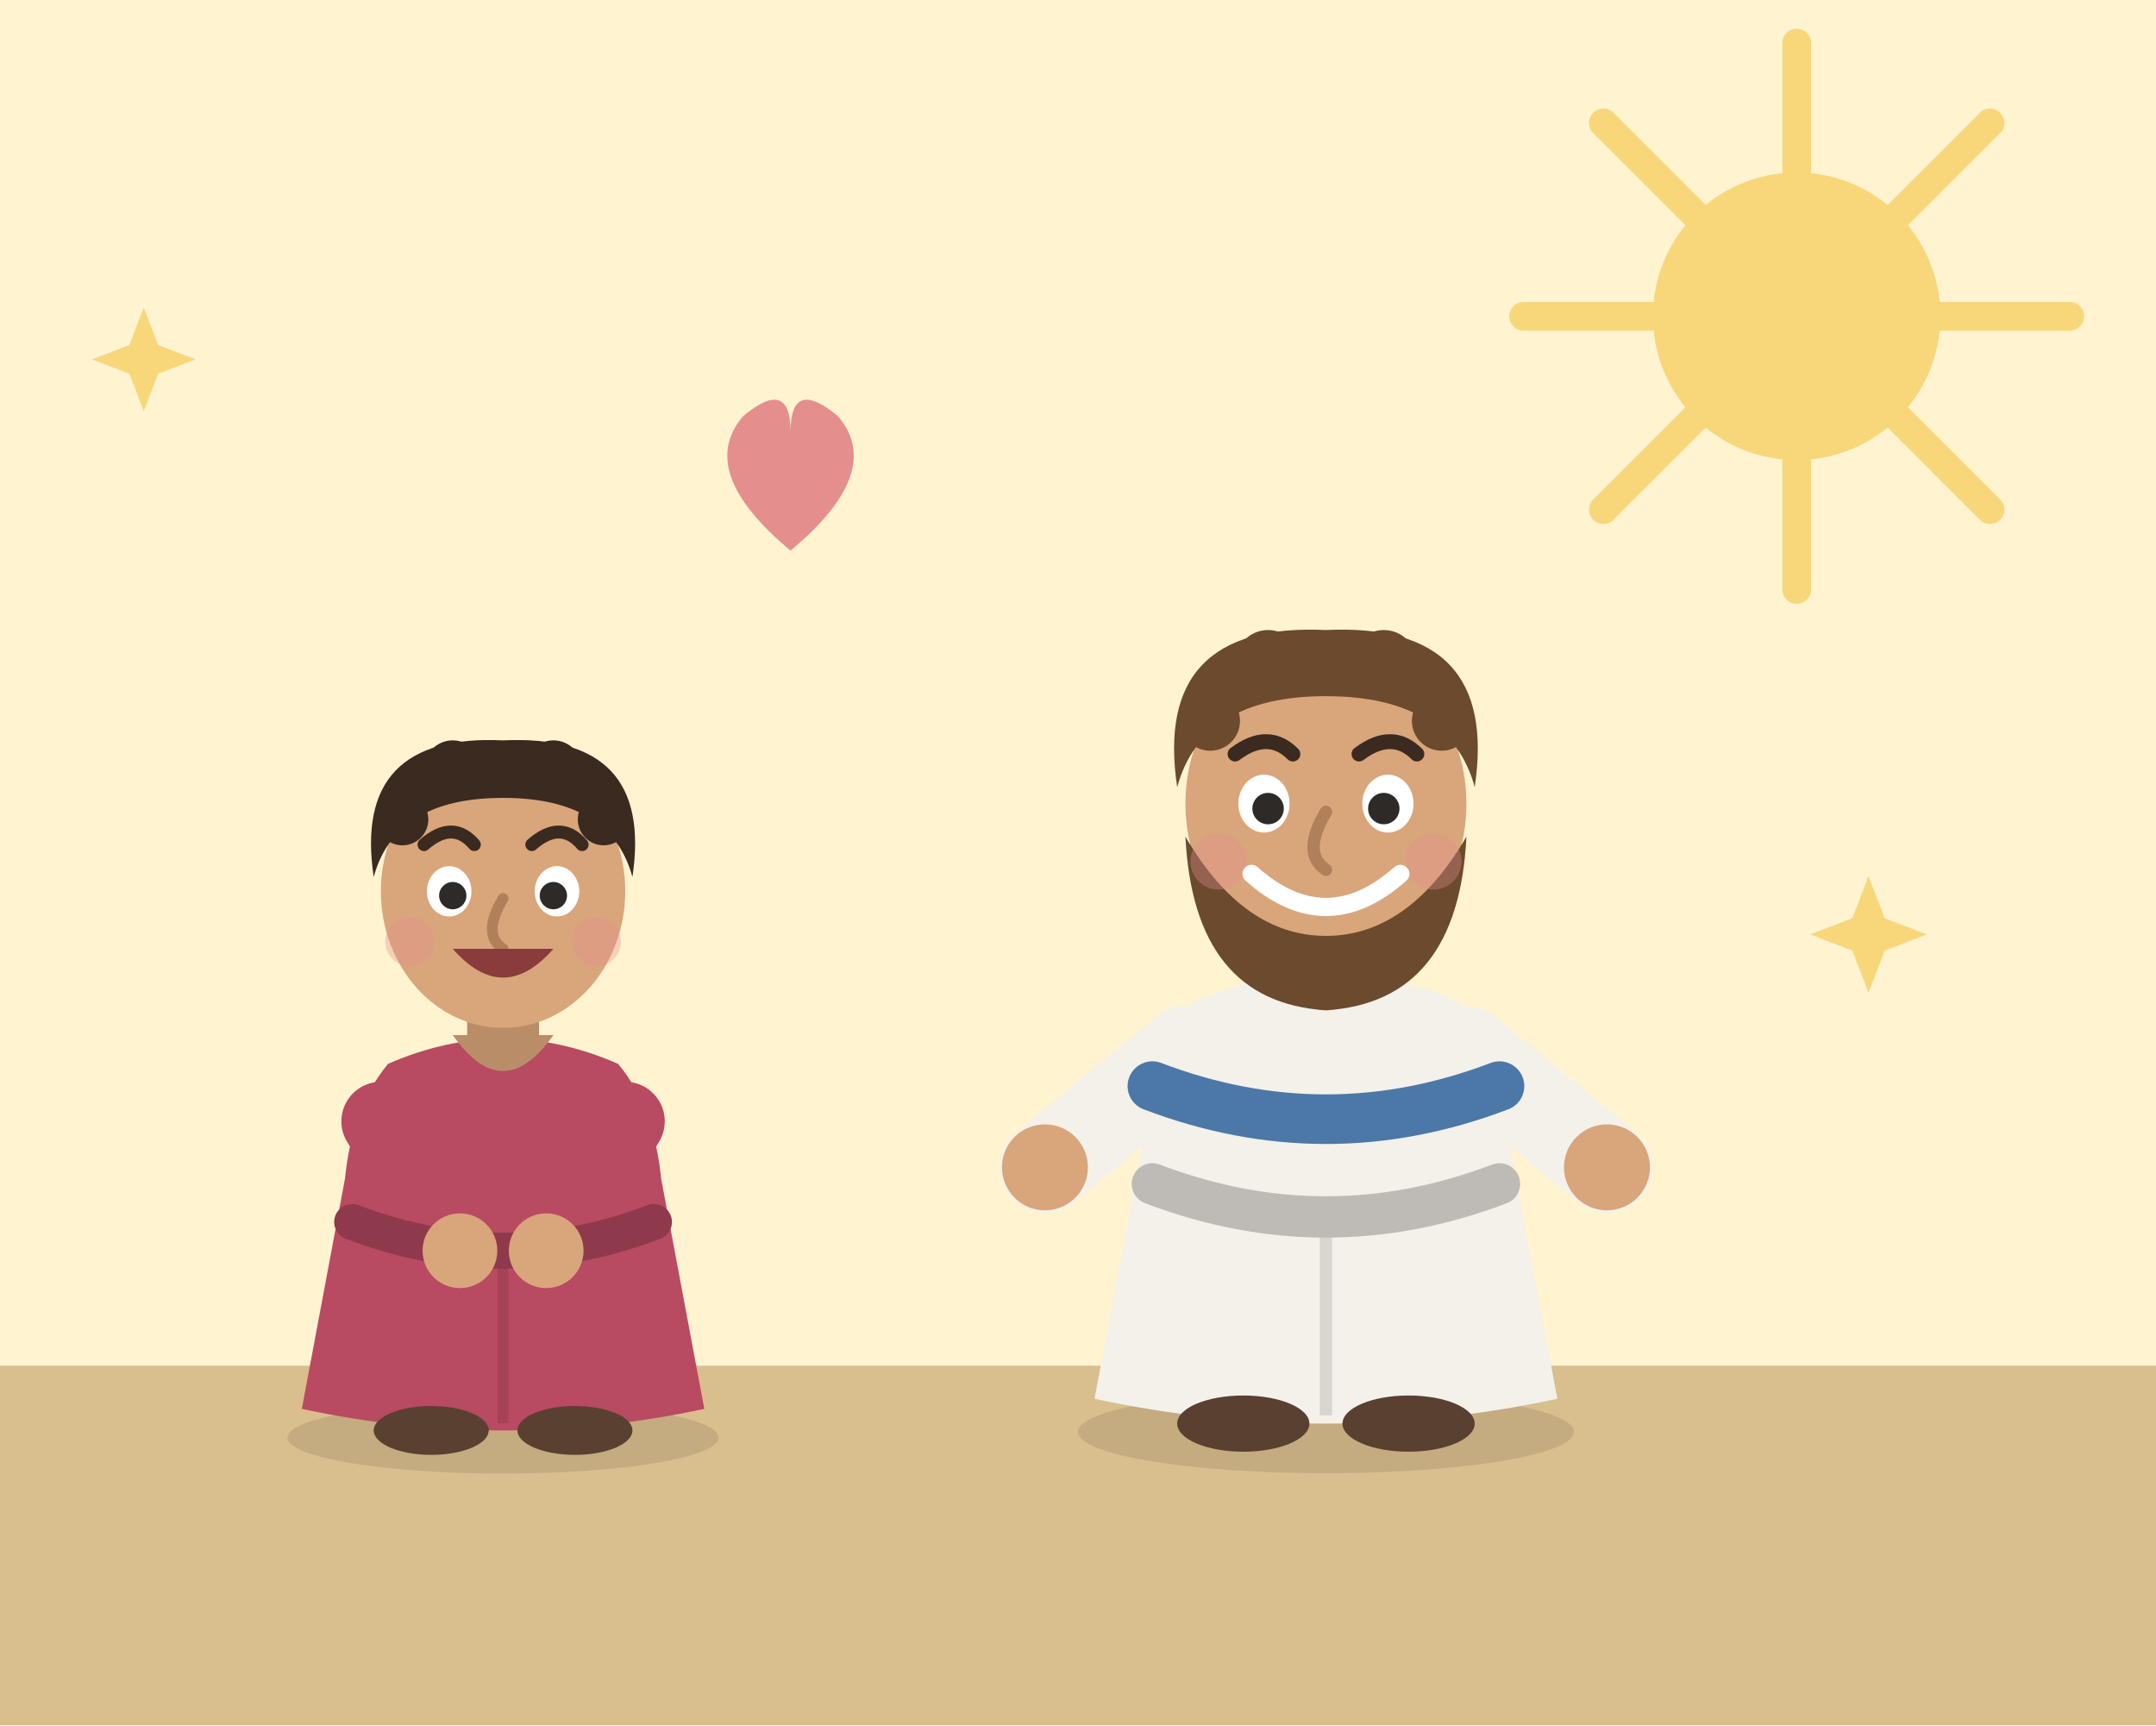
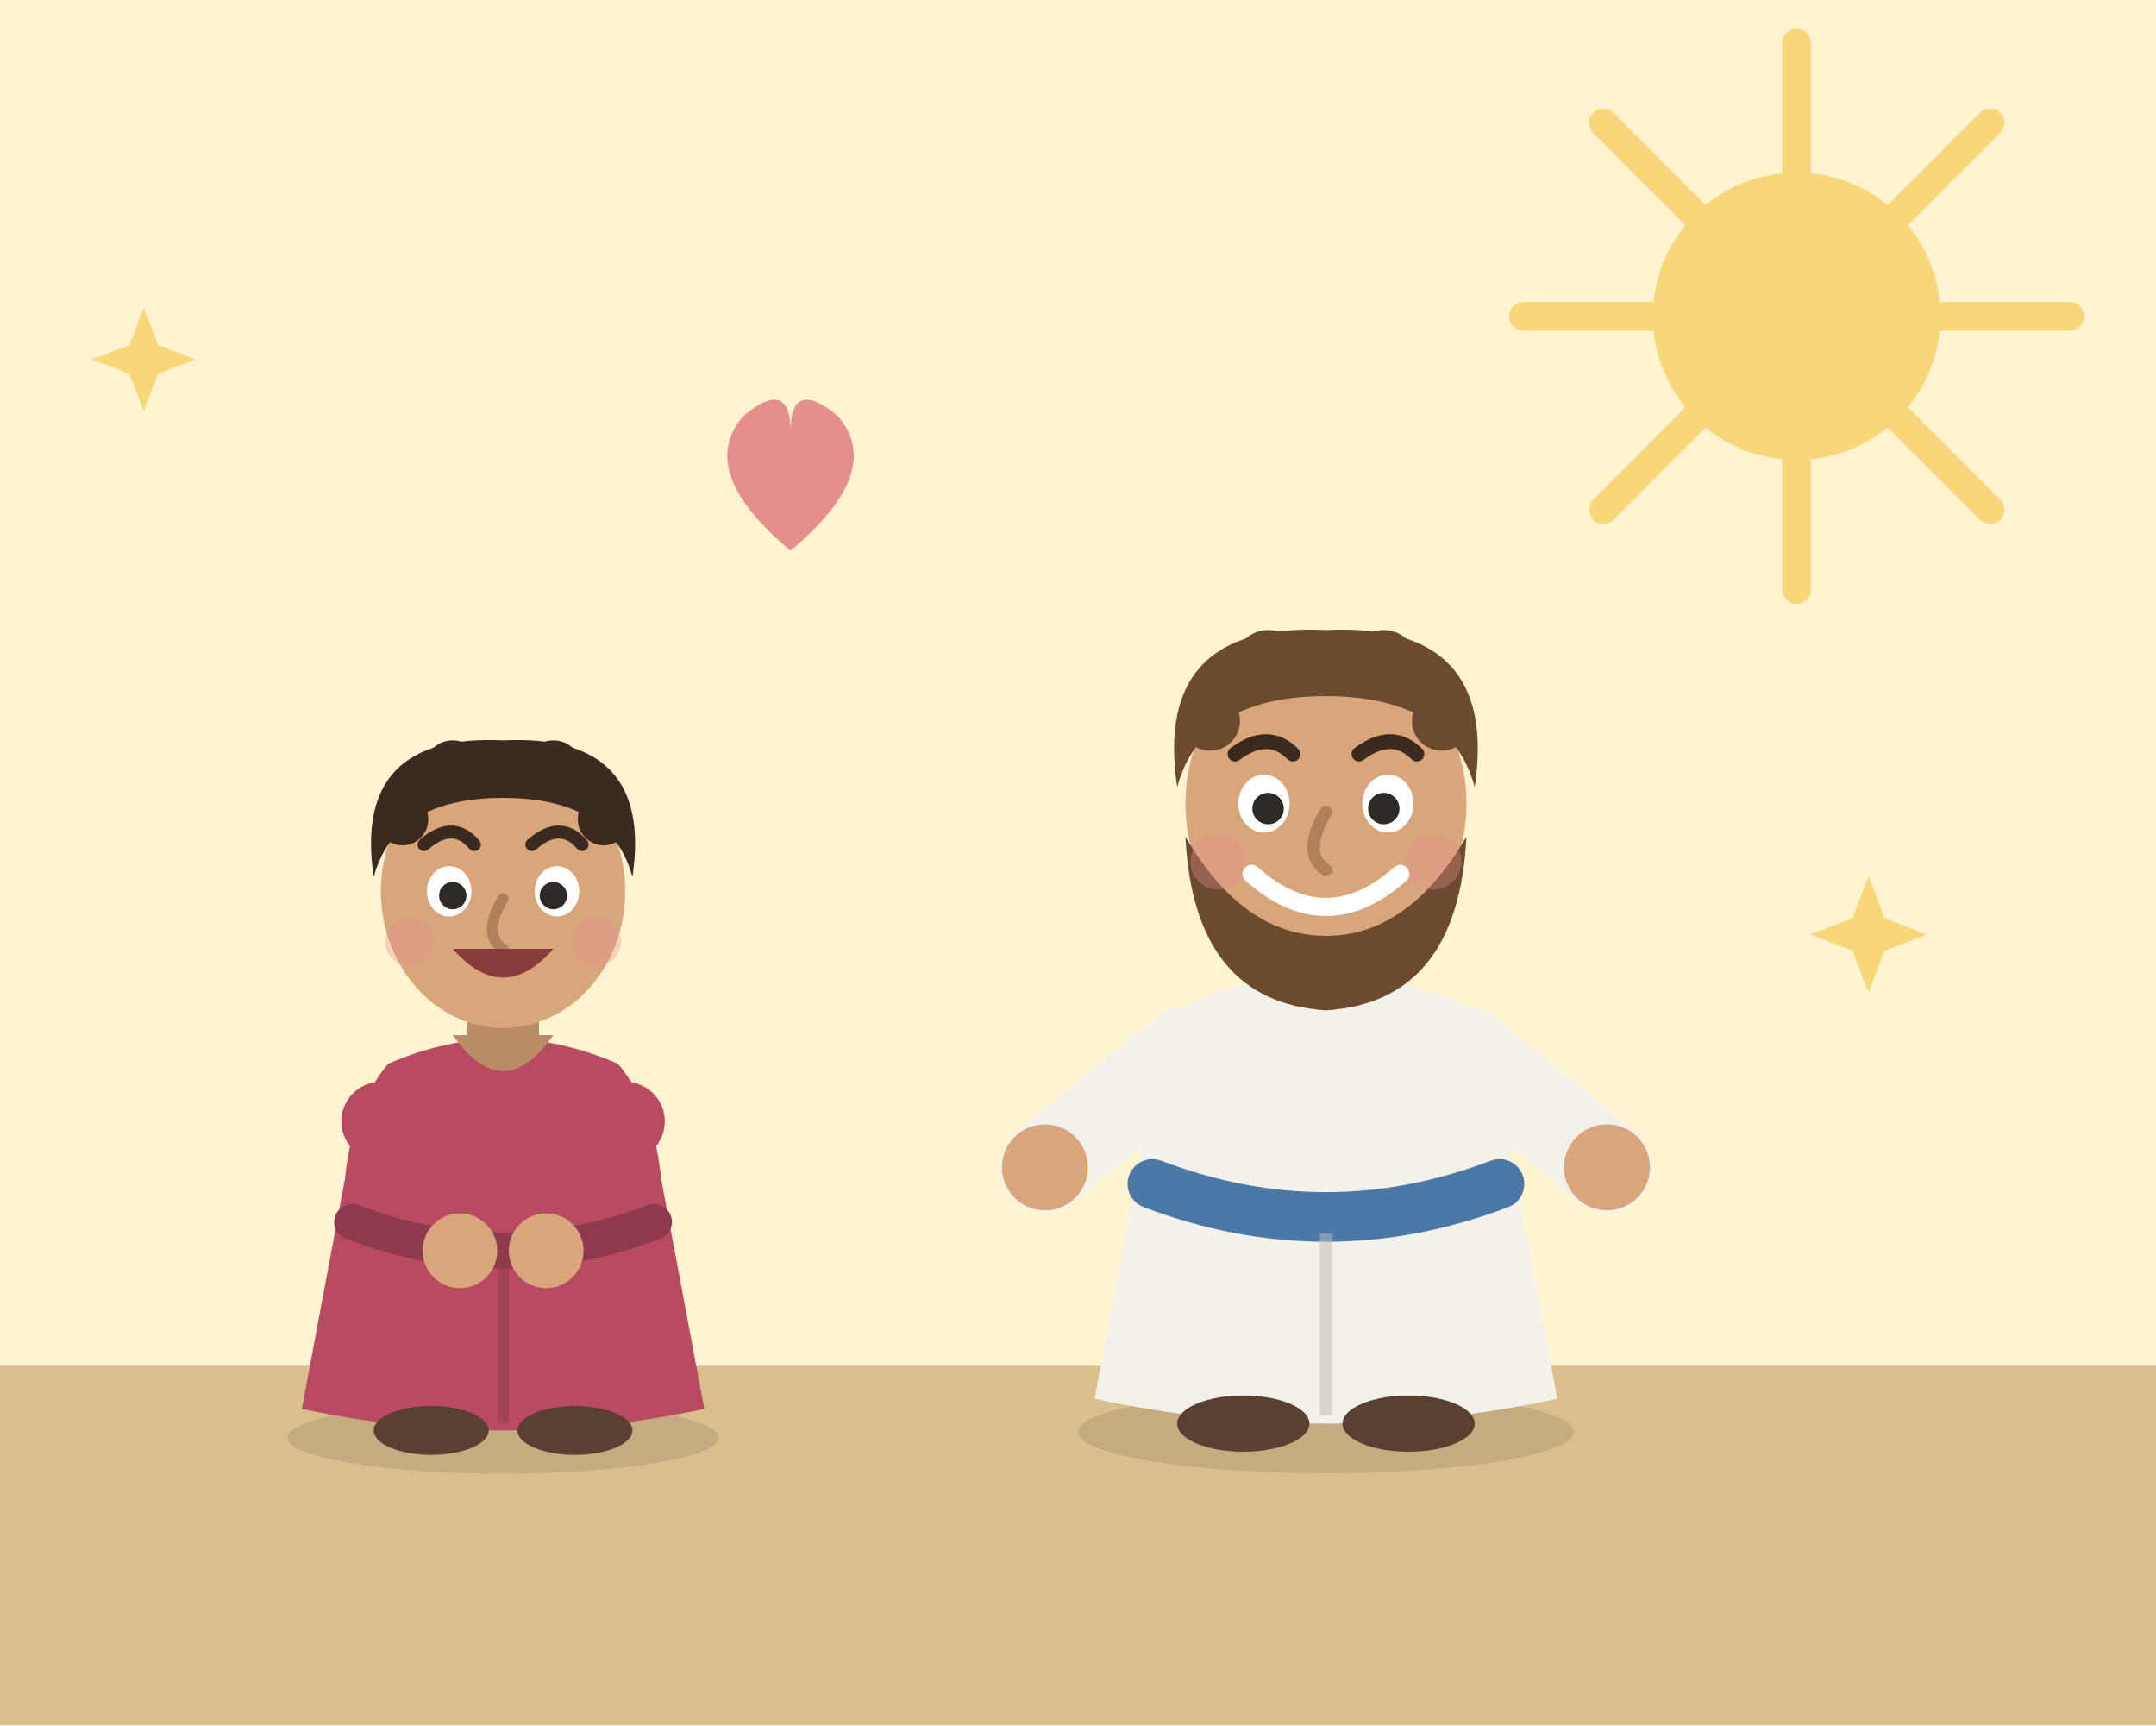
<svg xmlns="http://www.w3.org/2000/svg" viewBox="0 0 300 240">
  <rect width="300" height="240" fill="#FFF3D0" />
  <rect y="190" width="300" height="50" fill="#D9BE8E" />
  <line x1="250" y1="44" x2="288.0" y2="44.0" stroke="#F7D77A" stroke-width="4" stroke-linecap="round" />
  <line x1="250" y1="44" x2="276.9" y2="70.9" stroke="#F7D77A" stroke-width="4" stroke-linecap="round" />
  <line x1="250" y1="44" x2="250.0" y2="82.0" stroke="#F7D77A" stroke-width="4" stroke-linecap="round" />
  <line x1="250" y1="44" x2="223.1" y2="70.9" stroke="#F7D77A" stroke-width="4" stroke-linecap="round" />
  <line x1="250" y1="44" x2="212.0" y2="44.0" stroke="#F7D77A" stroke-width="4" stroke-linecap="round" />
  <line x1="250" y1="44" x2="223.1" y2="17.1" stroke="#F7D77A" stroke-width="4" stroke-linecap="round" />
  <line x1="250" y1="44" x2="250.0" y2="6.0" stroke="#F7D77A" stroke-width="4" stroke-linecap="round" />
  <line x1="250" y1="44" x2="276.9" y2="17.1" stroke="#F7D77A" stroke-width="4" stroke-linecap="round" />
  <circle cx="250" cy="44" r="20" fill="#F7D77A" />
  <g transform="translate(40,96) scale(1.0)">
    <ellipse cx="30" cy="104" rx="30" ry="5" fill="#000" opacity=".1" />
    <line x1="13" y1="60" x2="24" y2="78" stroke="#B84A62" stroke-width="11" stroke-linecap="round" />
    <line x1="47" y1="60" x2="36" y2="78" stroke="#B84A62" stroke-width="11" stroke-linecap="round" />
    <rect x="25" y="40" width="10" height="14" rx="4" fill="#BA8D69" />
    <path d="M14 52Q30 45 46 52Q51 58 52 68L58 100Q30 106 2 100L8 68Q9 58 14 52Z" fill="#B84A62" />
    <path d="M9 74Q30 82 51 74" stroke="#8F394C" stroke-width="5" fill="none" stroke-linecap="round" />
    <path d="M30 80V102" stroke="#8F394C" stroke-width="1.5" opacity=".5" />
    <ellipse cx="20" cy="103" rx="8" ry="3.4" fill="#5A4030" />
    <ellipse cx="40" cy="103" rx="8" ry="3.4" fill="#5A4030" />
    <path d="M23 48Q30 58 37 48Z" fill="#BA8D69" />
    <circle cx="24" cy="78" r="5.2" fill="#D9A57B" />
    <circle cx="36" cy="78" r="5.2" fill="#D9A57B" />
    <ellipse cx="30" cy="28" rx="17" ry="19" fill="#D9A57B" />
    <path d="M12 26Q9 6 30 7Q51 6 48 26Q45 15 30 15Q15 15 12 26Z" fill="#3A2A20" />
    <circle cx="16" cy="18" r="3.6" fill="#3A2A20" />
    <circle cx="44" cy="18" r="3.6" fill="#3A2A20" />
    <circle cx="23" cy="11" r="4" fill="#3A2A20" />
    <circle cx="37" cy="11" r="4" fill="#3A2A20" />
    <ellipse cx="22.5" cy="28" rx="3.1" ry="3.5" fill="#fff" />
    <ellipse cx="37.5" cy="28" rx="3.1" ry="3.5" fill="#fff" />
    <circle cx="23" cy="28.6" r="1.9" fill="#2E2A28" />
    <circle cx="37" cy="28.6" r="1.9" fill="#2E2A28" />
    <circle cx="17" cy="35" r="3.4" fill="#E58E8E" opacity=".35" />
    <circle cx="43" cy="35" r="3.4" fill="#E58E8E" opacity=".35" />
    <path d="M30 29q-3 5 0 7" stroke="#B0805A" stroke-width="1.5" fill="none" stroke-linecap="round" />
    <path d="M23 36q7 8 14 0z" fill="#8A3B3B" />
    <path d="M19 21.5q4-3.5 7 0M34 21.5q4-3.5 7 0" stroke="#3A2A20" stroke-width="1.8" fill="none" stroke-linecap="round" />
  </g>
  <g transform="translate(150,79.6) scale(1.15)">
    <ellipse cx="30" cy="104" rx="30" ry="5" fill="#000" opacity=".1" />
    <line x1="13" y1="58" x2="-4" y2="72" stroke="#F4F1EA" stroke-width="11" stroke-linecap="round" />
    <line x1="47" y1="58" x2="64" y2="72" stroke="#F4F1EA" stroke-width="11" stroke-linecap="round" />
    <rect x="25" y="40" width="10" height="14" rx="4" fill="#BA8D69" />
    <path d="M14 52Q30 45 46 52Q51 58 52 68L58 100Q30 106 2 100L8 68Q9 58 14 52Z" fill="#F4F1EA" />
-     <path d="M9 74Q30 82 51 74" stroke="#BEBBB6" stroke-width="5" fill="none" stroke-linecap="round" />
+     <path d="M9 74Q30 82 51 74" stroke="#4C78A8" stroke-width="6" fill="none" stroke-linecap="round" />
    <path d="M30 80V102" stroke="#BEBBB6" stroke-width="1.5" opacity=".5" />
    <ellipse cx="20" cy="103" rx="8" ry="3.4" fill="#5A4030" />
    <ellipse cx="40" cy="103" rx="8" ry="3.4" fill="#5A4030" />
    <path d="M23 48Q30 58 37 48Z" fill="#BA8D69" />
    <circle cx="-4" cy="72" r="5.2" fill="#D9A57B" />
    <circle cx="64" cy="72" r="5.2" fill="#D9A57B" />
    <ellipse cx="30" cy="28" rx="17" ry="19" fill="#D9A57B" />
    <path d="M12 26Q9 6 30 7Q51 6 48 26Q45 15 30 15Q15 15 12 26Z" fill="#6B4A2E" />
    <circle cx="16" cy="18" r="3.6" fill="#6B4A2E" />
    <circle cx="44" cy="18" r="3.6" fill="#6B4A2E" />
    <circle cx="23" cy="11" r="4" fill="#6B4A2E" />
    <circle cx="37" cy="11" r="4" fill="#6B4A2E" />
    <path d="M13 32Q14 52 30 53Q46 52 47 32Q40 44 30 44Q20 44 13 32Z" fill="#6B4A2E" />
    <ellipse cx="22.5" cy="28" rx="3.1" ry="3.5" fill="#fff" />
    <ellipse cx="37.5" cy="28" rx="3.1" ry="3.5" fill="#fff" />
    <circle cx="23" cy="28.6" r="1.9" fill="#2E2A28" />
    <circle cx="37" cy="28.6" r="1.9" fill="#2E2A28" />
    <circle cx="17" cy="35" r="3.4" fill="#E58E8E" opacity=".35" />
    <circle cx="43" cy="35" r="3.4" fill="#E58E8E" opacity=".35" />
    <path d="M30 29q-3 5 0 7" stroke="#B0805A" stroke-width="1.5" fill="none" stroke-linecap="round" />
    <path d="M21 36.5q9 8 18 0" stroke="#FFFFFF" stroke-width="2.2" fill="none" stroke-linecap="round" />
    <path d="M19 22q4-3 7 0M34 22q4-3 7 0" stroke="#3A2A20" stroke-width="1.8" fill="none" stroke-linecap="round" />
  </g>
-   <g transform="translate(150,66) scale(1.15)">
-     <path d="M9 74Q30 82 51 74" stroke="#4C78A8" stroke-width="6" fill="none" stroke-linecap="round" />
-   </g>
  <g transform="translate(110,70) scale(1.1)">
    <path d="M0 6q-12-10-6-17q6-5 6 2q0-7 6-2q6 7-6 17z" fill="#E58E8E" />
  </g>
  <g transform="translate(260,130) scale(0.9)">
    <path d="M0-9l2.5 6.5L9 0l-6.5 2.5L0 9l-2.5-6.5L-9 0l6.5-2.5z" fill="#F7D77A" />
  </g>
  <g transform="translate(20,50) scale(0.8)">
    <path d="M0-9l2.5 6.5L9 0l-6.5 2.5L0 9l-2.5-6.5L-9 0l6.5-2.5z" fill="#F7D77A" />
  </g>
</svg>
